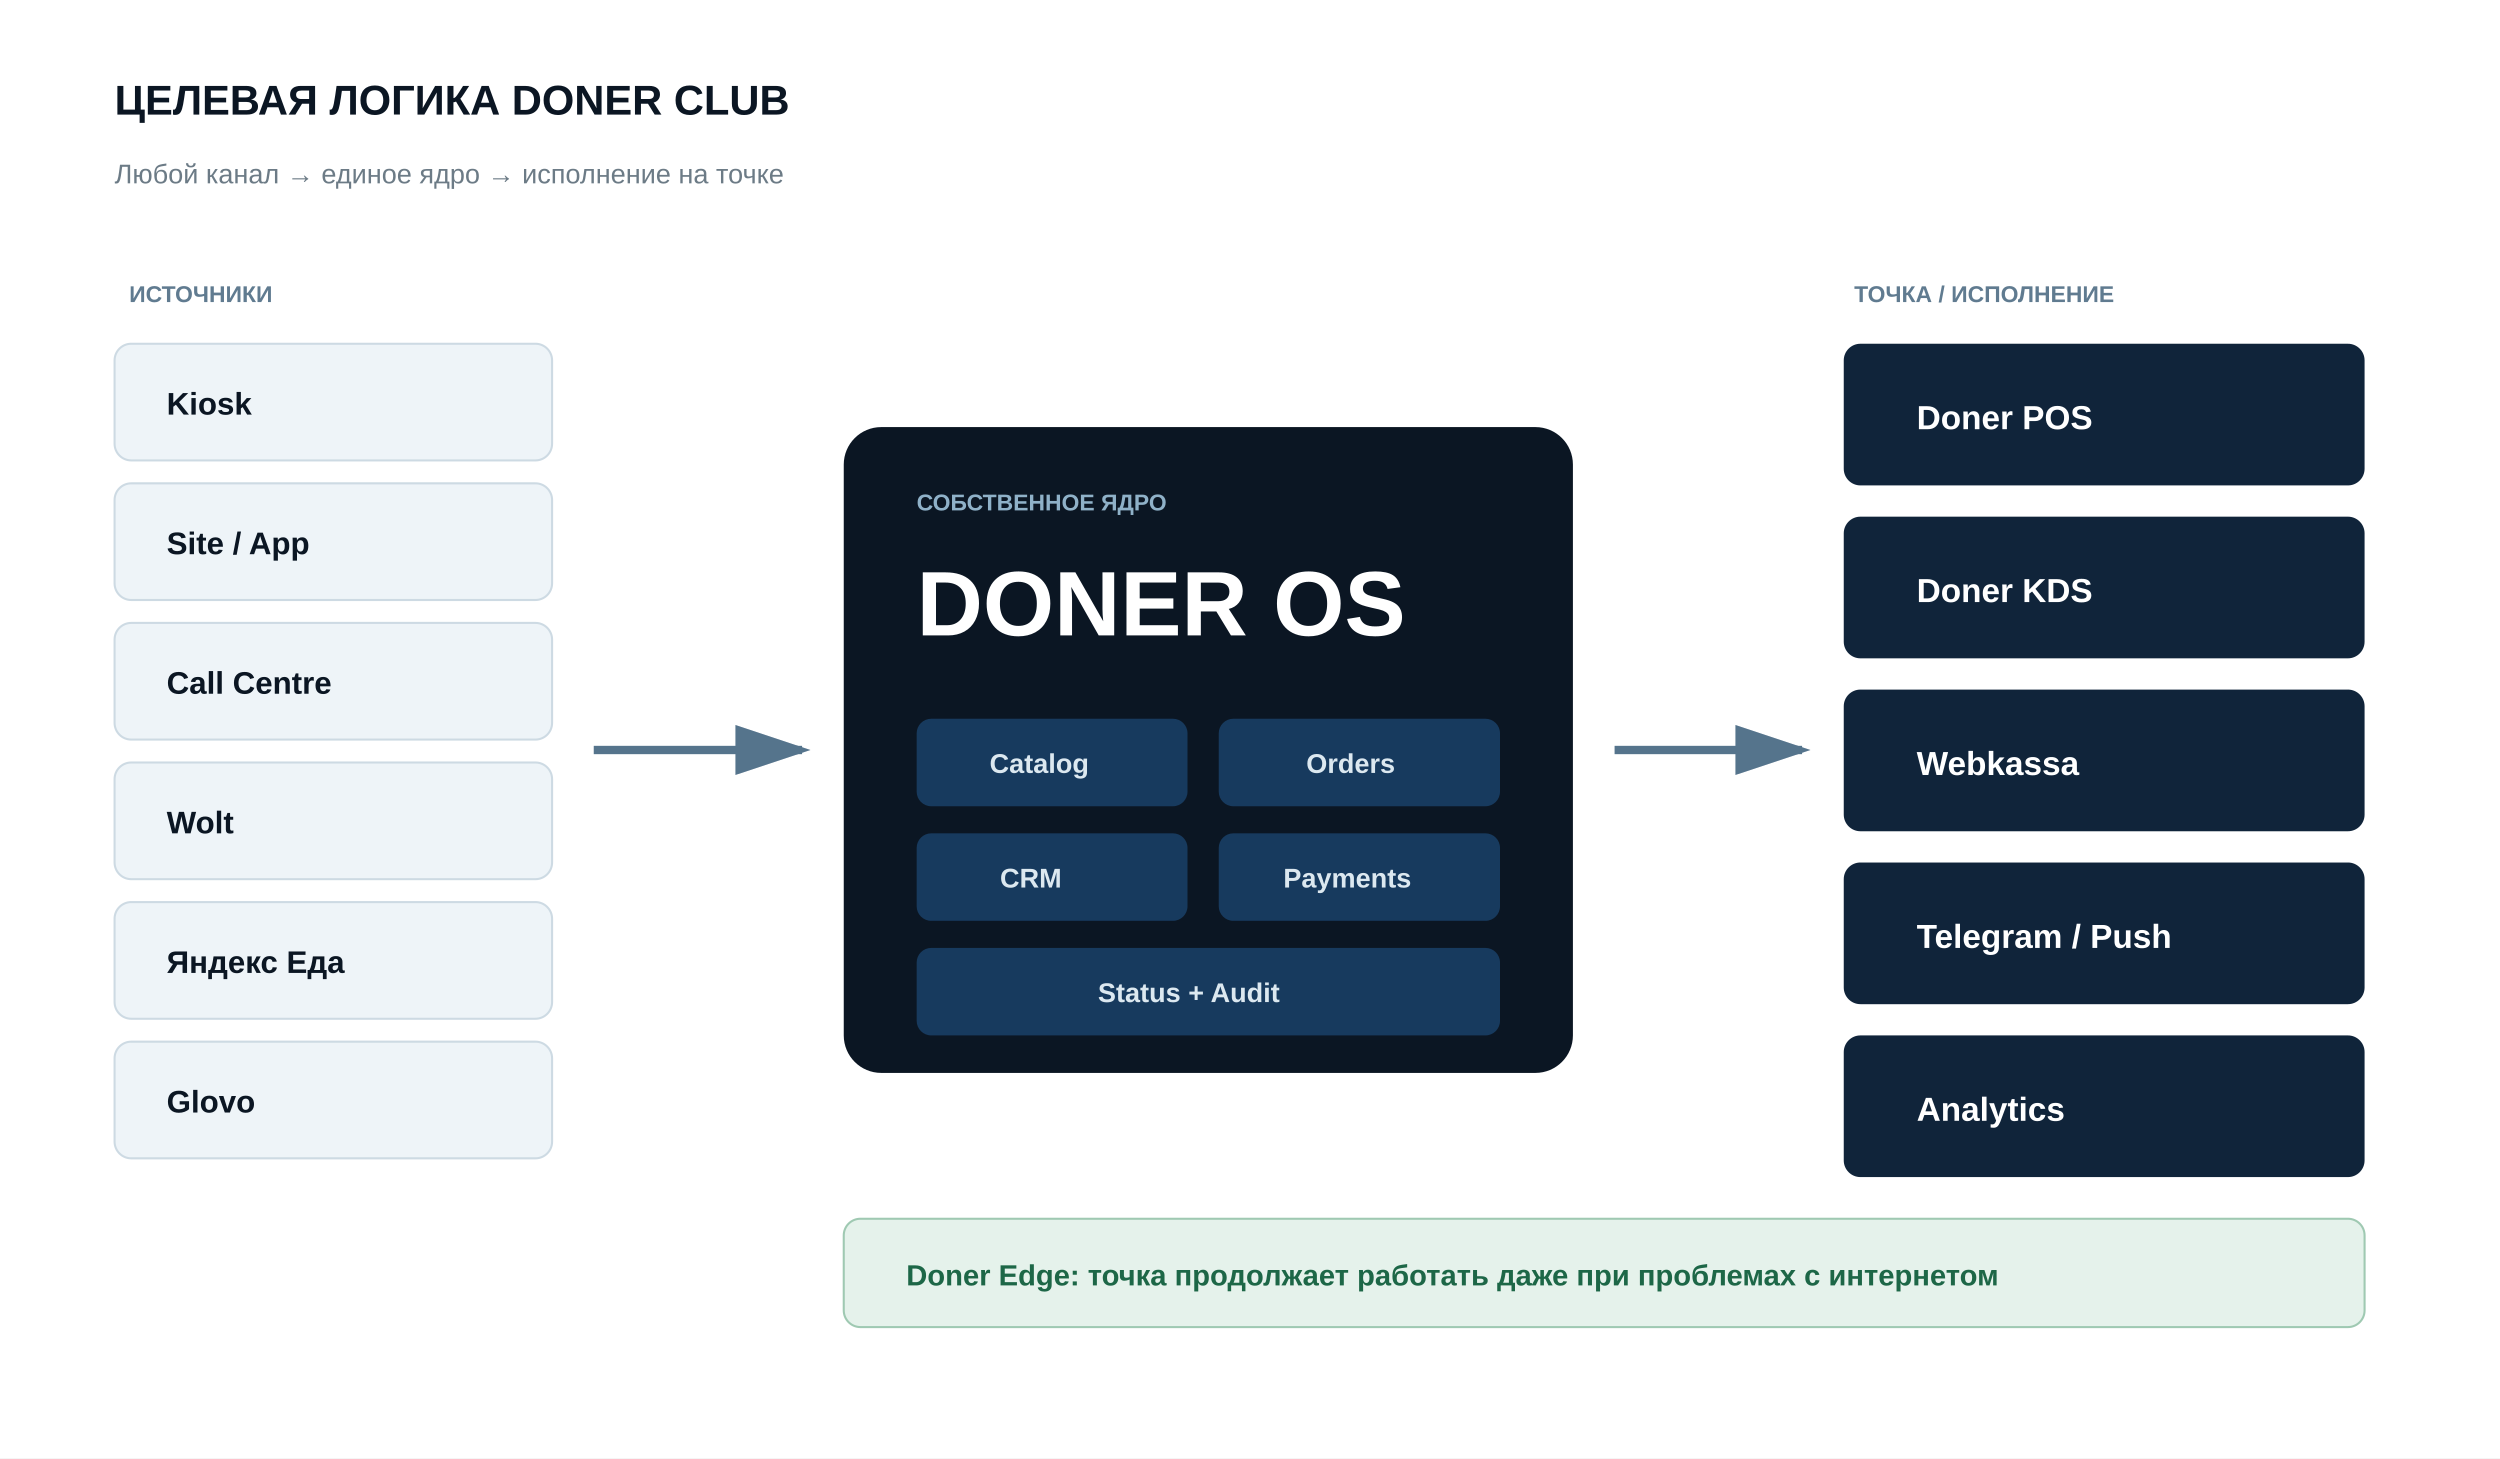
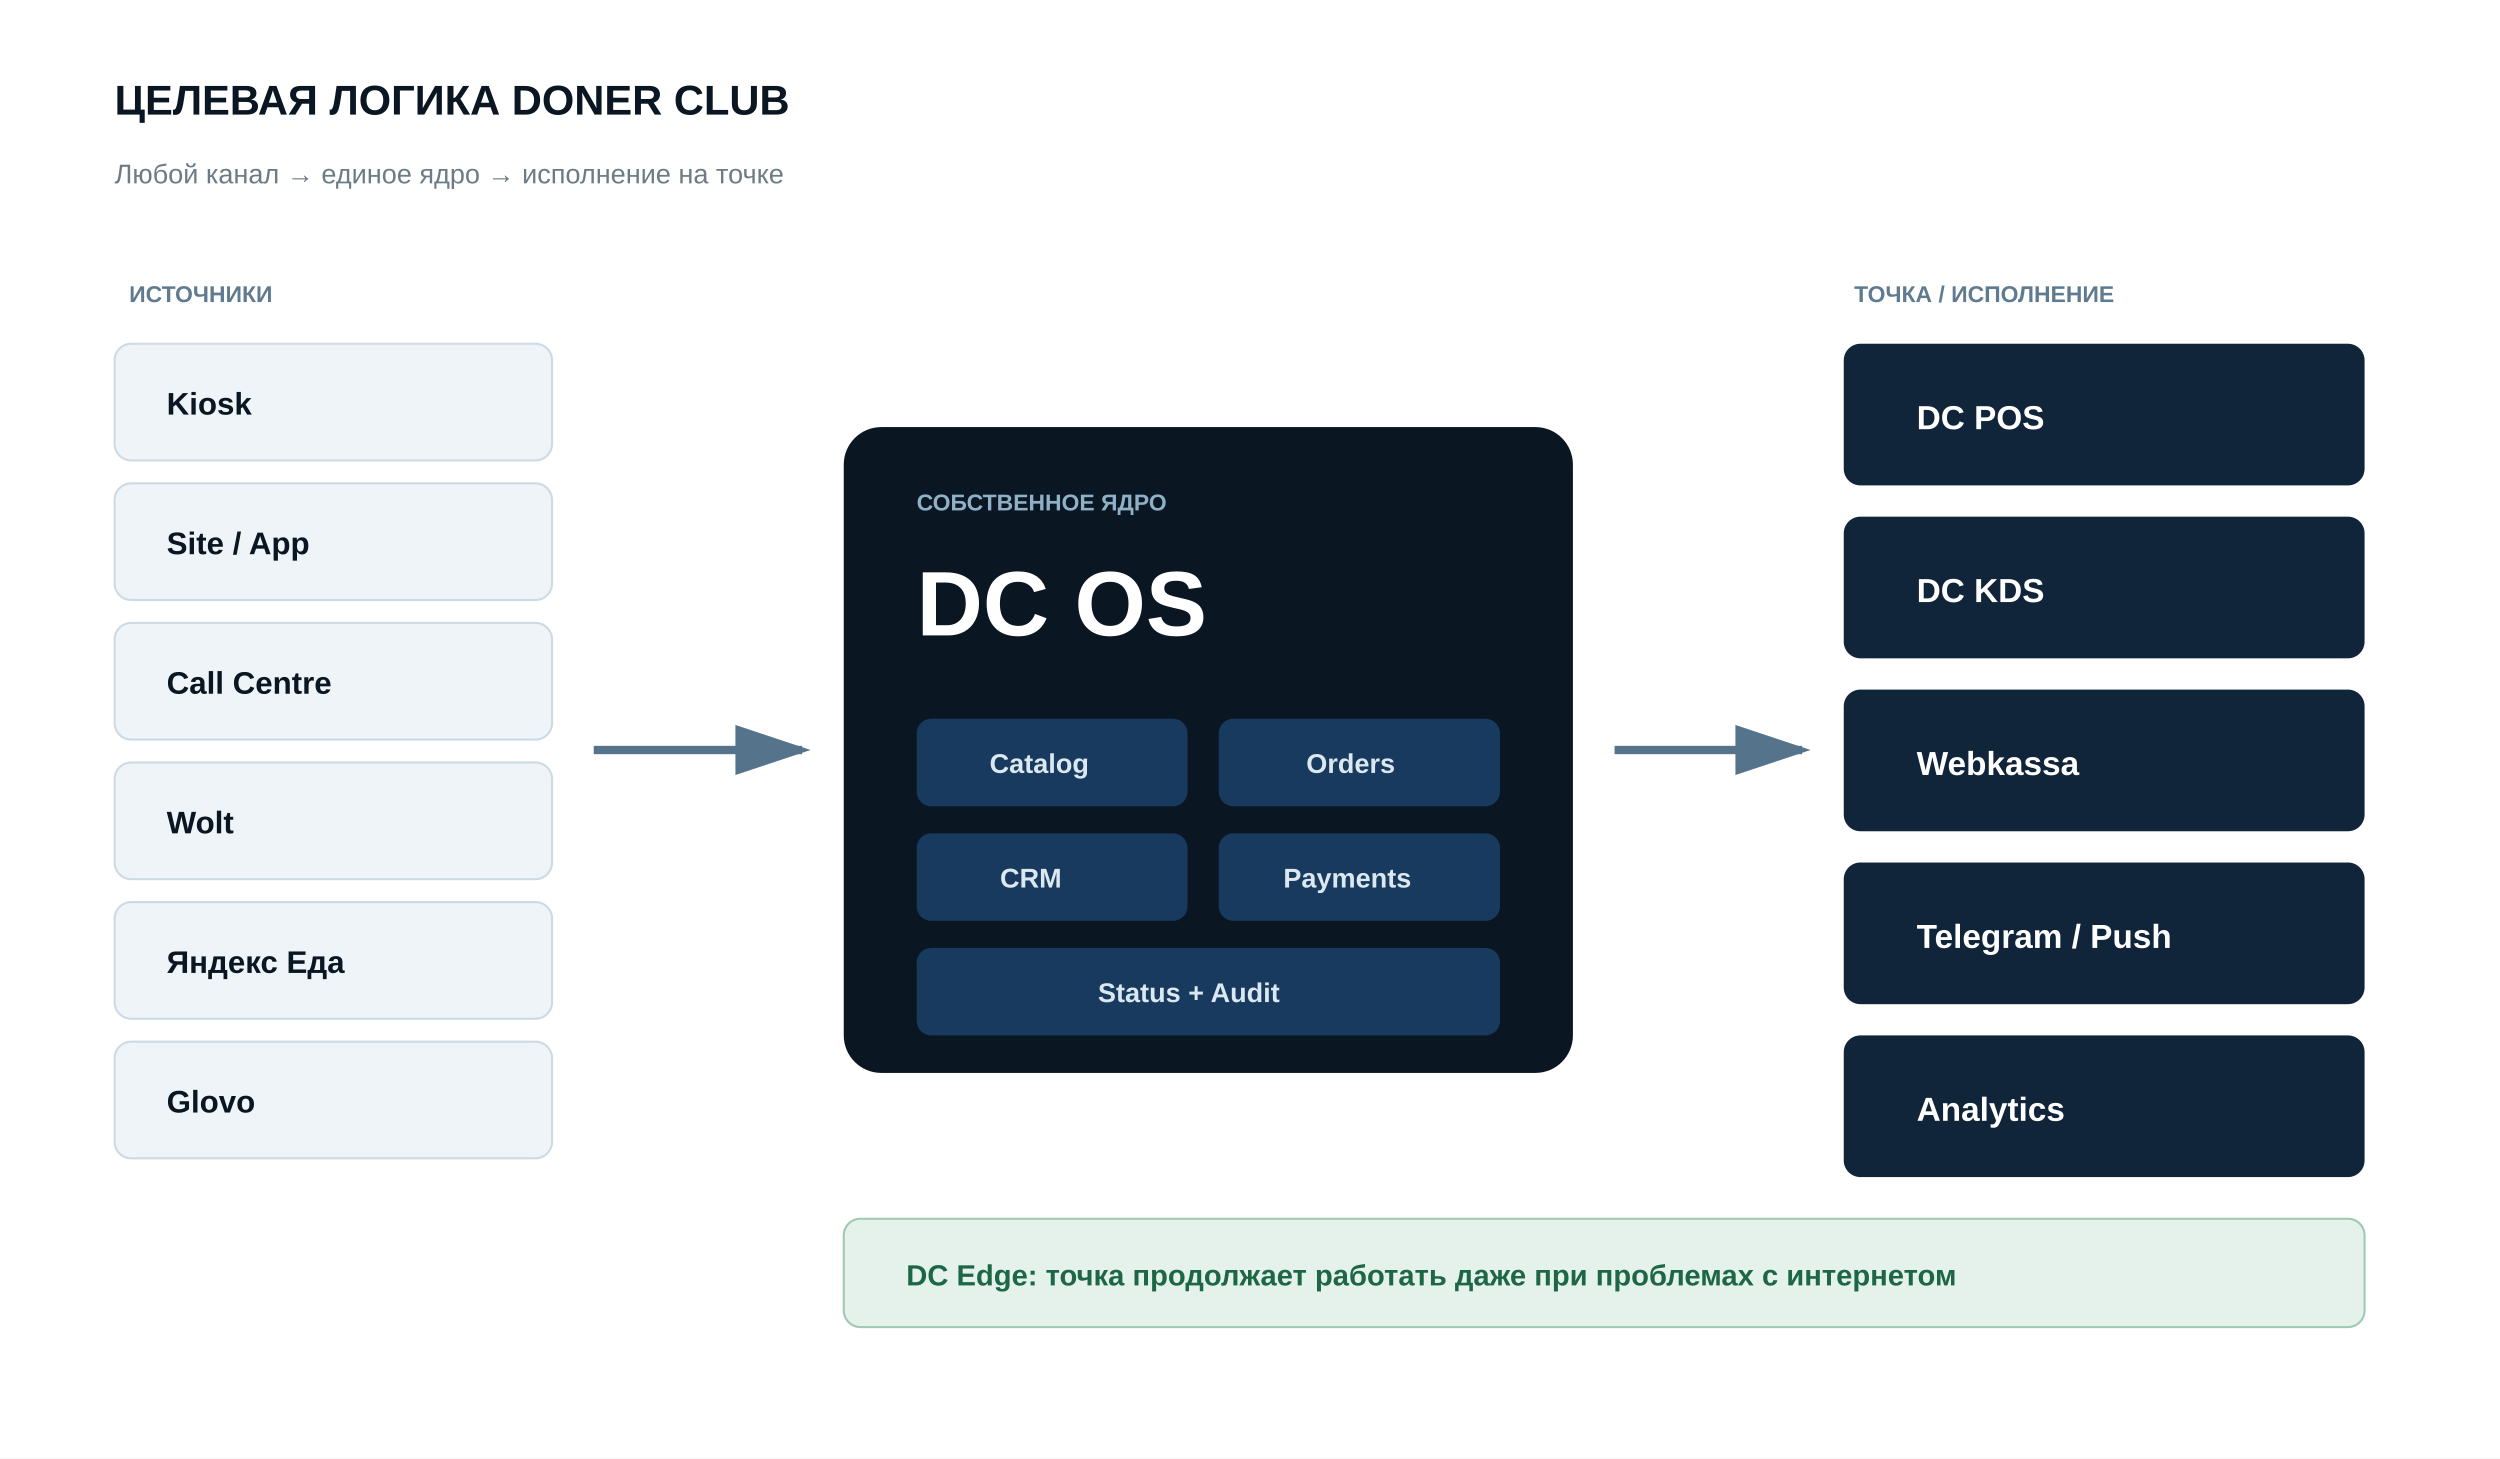
<svg xmlns="http://www.w3.org/2000/svg" viewBox="0 0 1200 700">
  <rect width="1200" height="700" fill="#ffffff" />
  <defs>
    <marker id="a" markerWidth="10" markerHeight="10" refX="8" refY="3" orient="auto">
      <path d="M0 0L0 6L9 3z" fill="#55748c" />
    </marker>
  </defs>
  <g font-family="Arial, sans-serif">
    <text x="55" y="55" font-size="20" font-weight="700" fill="#0b1623">ЦЕЛЕВАЯ ЛОГИКА DONER CLUB</text>
    <text x="55" y="88" font-size="13" fill="#6c7b86">Любой канал → единое ядро → исполнение на точке</text>
    <text x="62" y="145" font-size="11" font-weight="700" fill="#607b90">ИСТОЧНИКИ</text>
    <g fill="#eef4f8" stroke="#cddae3">
      <rect x="55" y="165" width="210" height="56" rx="8" />
      <rect x="55" y="232" width="210" height="56" rx="8" />
      <rect x="55" y="299" width="210" height="56" rx="8" />
      <rect x="55" y="366" width="210" height="56" rx="8" />
      <rect x="55" y="433" width="210" height="56" rx="8" />
      <rect x="55" y="500" width="210" height="56" rx="8" />
    </g>
    <g font-size="15" font-weight="700" fill="#0b1623">
      <text x="80" y="199">Kiosk</text>
      <text x="80" y="266">Site / App</text>
      <text x="80" y="333">Call Centre</text>
      <text x="80" y="400">Wolt</text>
      <text x="80" y="467">Яндекс Еда</text>
      <text x="80" y="534">Glovo</text>
    </g>
    <line x1="285" y1="360" x2="385" y2="360" stroke="#55748c" stroke-width="4" marker-end="url(#a)" />
    <rect x="405" y="205" width="350" height="310" rx="18" fill="#0b1623" />
    <text x="440" y="245" font-size="11" font-weight="700" fill="#8fb1c8">СОБСТВЕННОЕ ЯДРО</text>
-     <text x="440" y="305" font-size="44" font-weight="800" fill="#ffffff">DONER OS</text>
+     <text x="440" y="305" font-size="44" font-weight="800" fill="#ffffff">DC OS</text>
    <g fill="#173a5e">
      <rect x="440" y="345" width="130" height="42" rx="7" />
      <rect x="585" y="345" width="135" height="42" rx="7" />
      <rect x="440" y="400" width="130" height="42" rx="7" />
      <rect x="585" y="400" width="135" height="42" rx="7" />
      <rect x="440" y="455" width="280" height="42" rx="7" />
    </g>
    <g fill="#dce8f0" font-size="13" font-weight="700">
      <text x="475" y="371">Catalog</text>
      <text x="627" y="371">Orders</text>
      <text x="480" y="426">CRM</text>
      <text x="616" y="426">Payments</text>
      <text x="527" y="481">Status + Audit</text>
    </g>
    <line x1="775" y1="360" x2="865" y2="360" stroke="#55748c" stroke-width="4" marker-end="url(#a)" />
    <text x="890" y="145" font-size="11" font-weight="700" fill="#607b90">ТОЧКА / ИСПОЛНЕНИЕ</text>
    <g fill="#10243a">
      <rect x="885" y="165" width="250" height="68" rx="8" />
      <rect x="885" y="248" width="250" height="68" rx="8" />
      <rect x="885" y="331" width="250" height="68" rx="8" />
      <rect x="885" y="414" width="250" height="68" rx="8" />
      <rect x="885" y="497" width="250" height="68" rx="8" />
    </g>
    <g fill="#fff" font-size="16" font-weight="700">
-       <text x="920" y="206">Doner POS</text>
-       <text x="920" y="289">Doner KDS</text>
+       <text x="920" y="206">DC POS</text>
+       <text x="920" y="289">DC KDS</text>
      <text x="920" y="372">Webkassa</text>
      <text x="920" y="455">Telegram / Push</text>
      <text x="920" y="538">Analytics</text>
    </g>
    <rect x="405" y="585" width="730" height="52" rx="8" fill="#e5f2eb" stroke="#9fc9b2" />
-     <text x="435" y="617" font-size="14" font-weight="700" fill="#1d6747">Doner Edge: точка продолжает работать даже при проблемах с интернетом</text>
+     <text x="435" y="617" font-size="14" font-weight="700" fill="#1d6747">DC Edge: точка продолжает работать даже при проблемах с интернетом</text>
  </g>
</svg>
